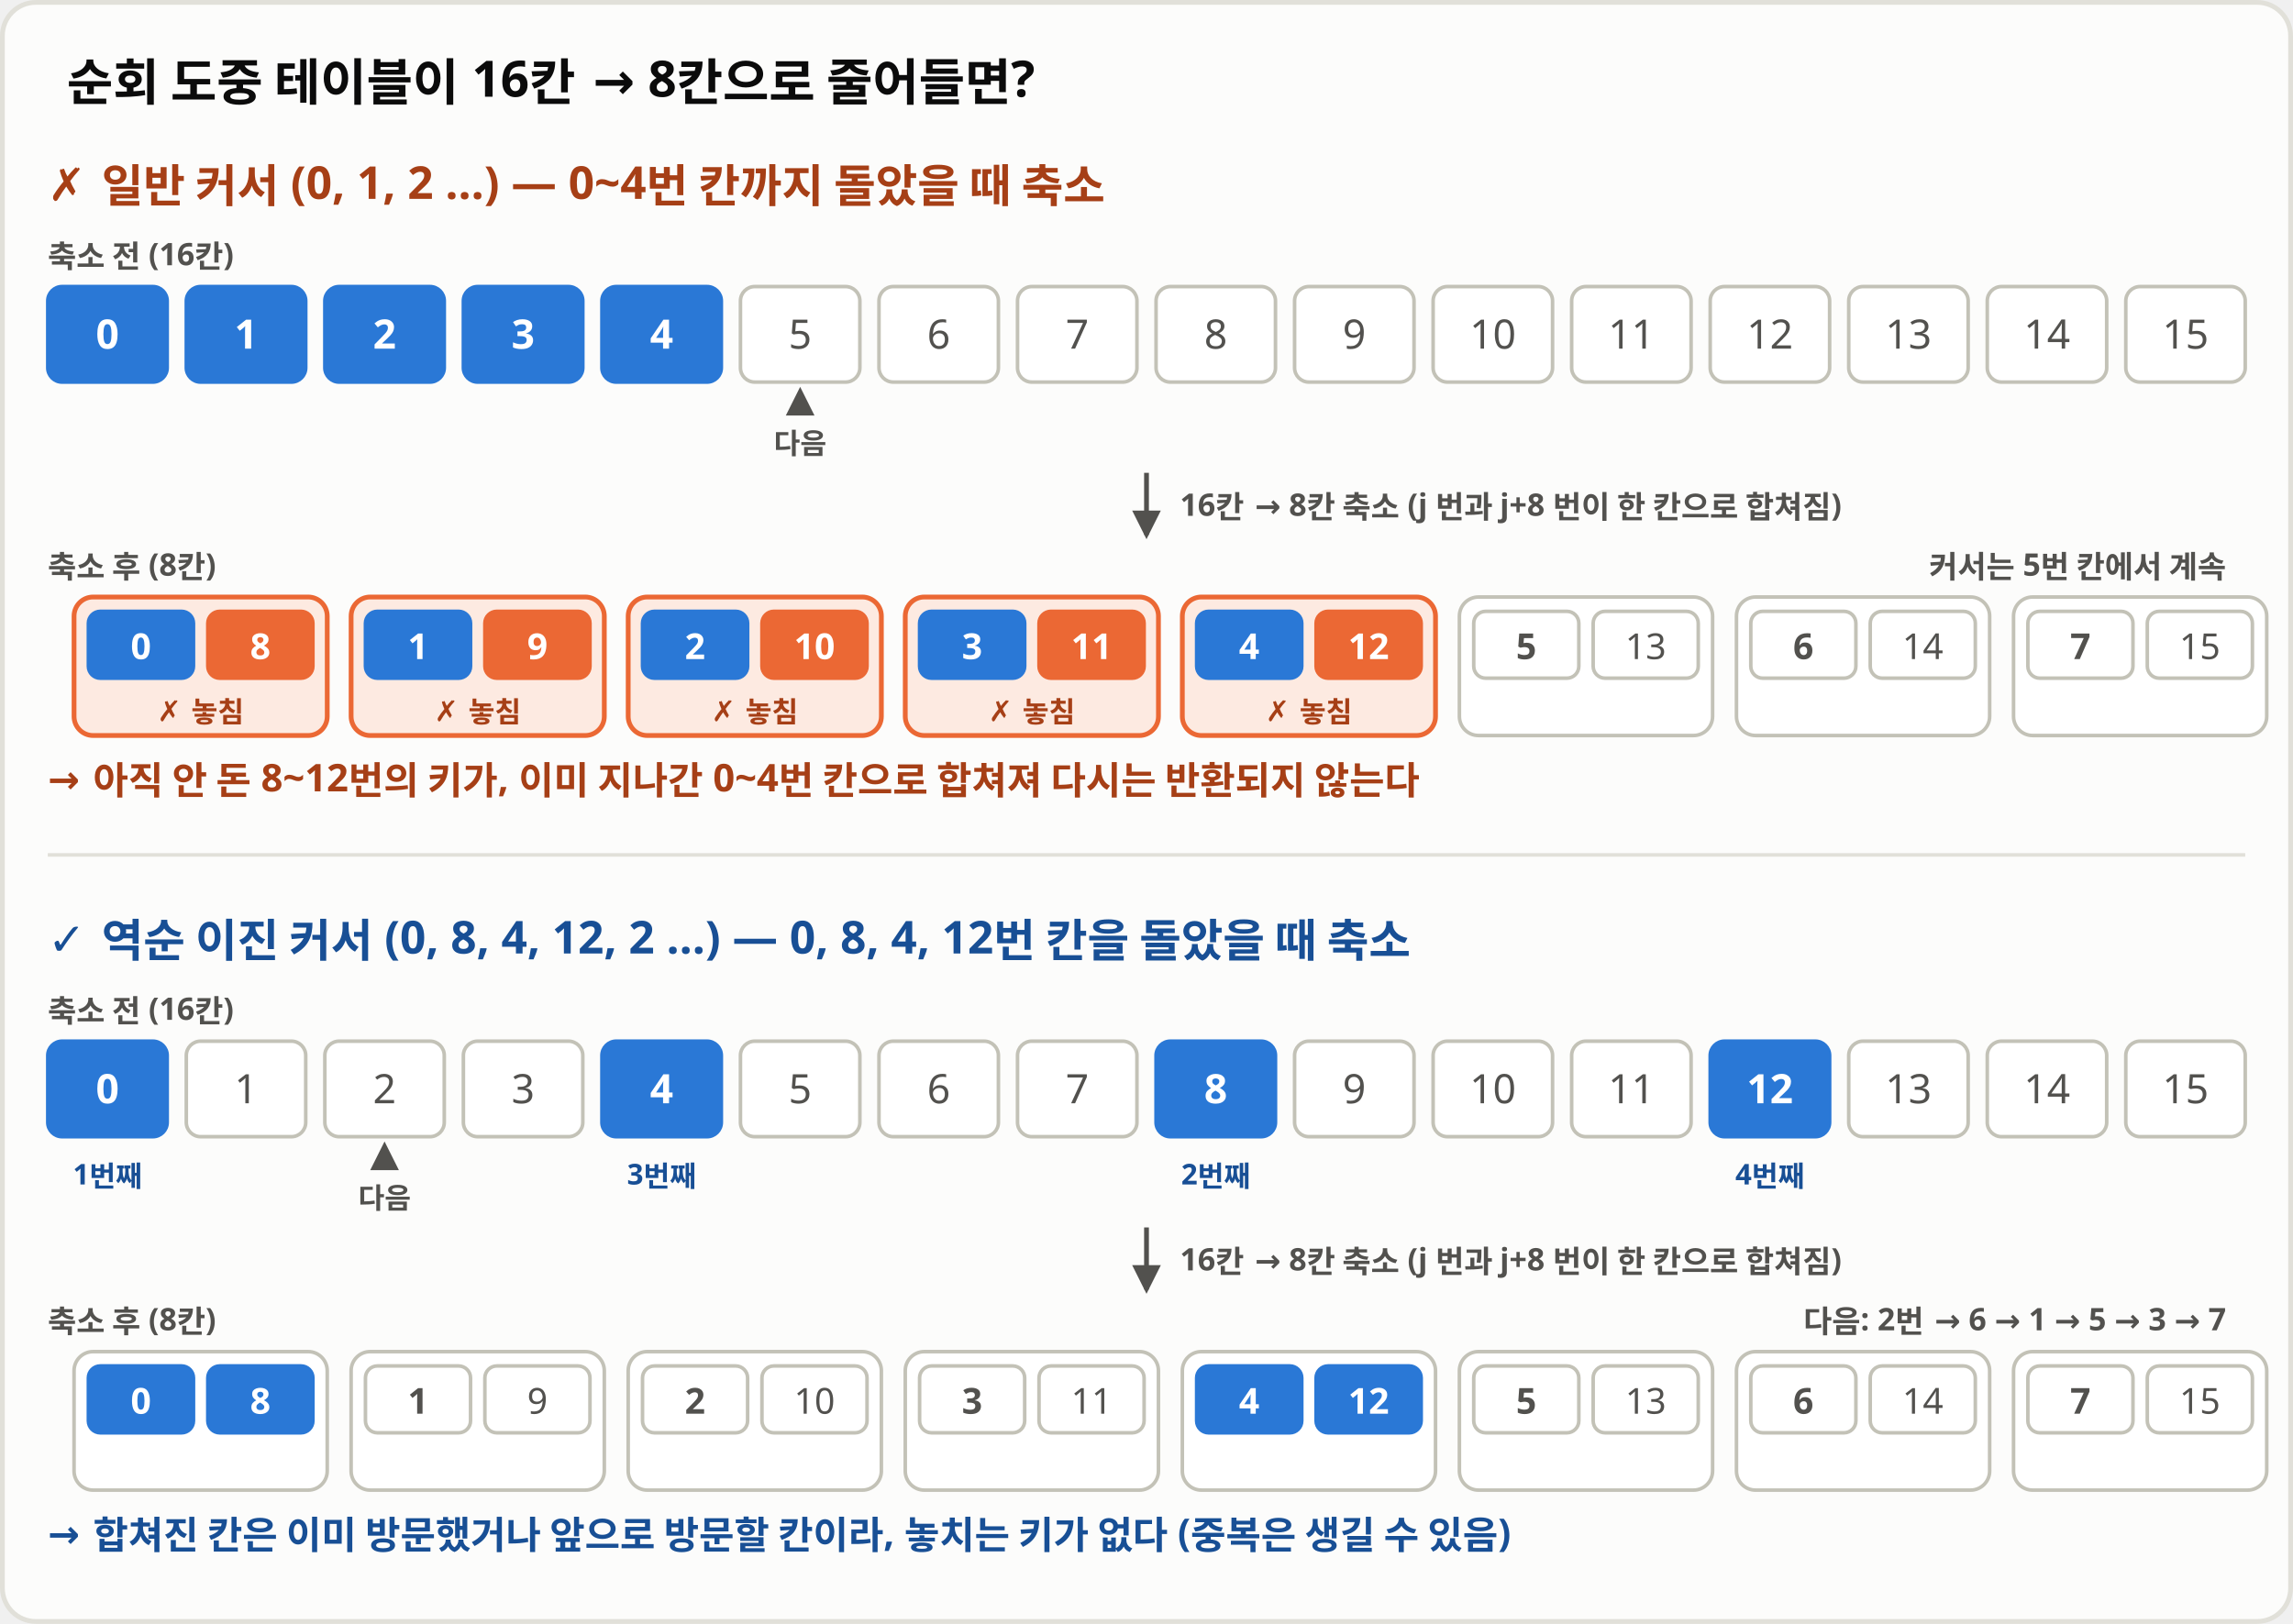
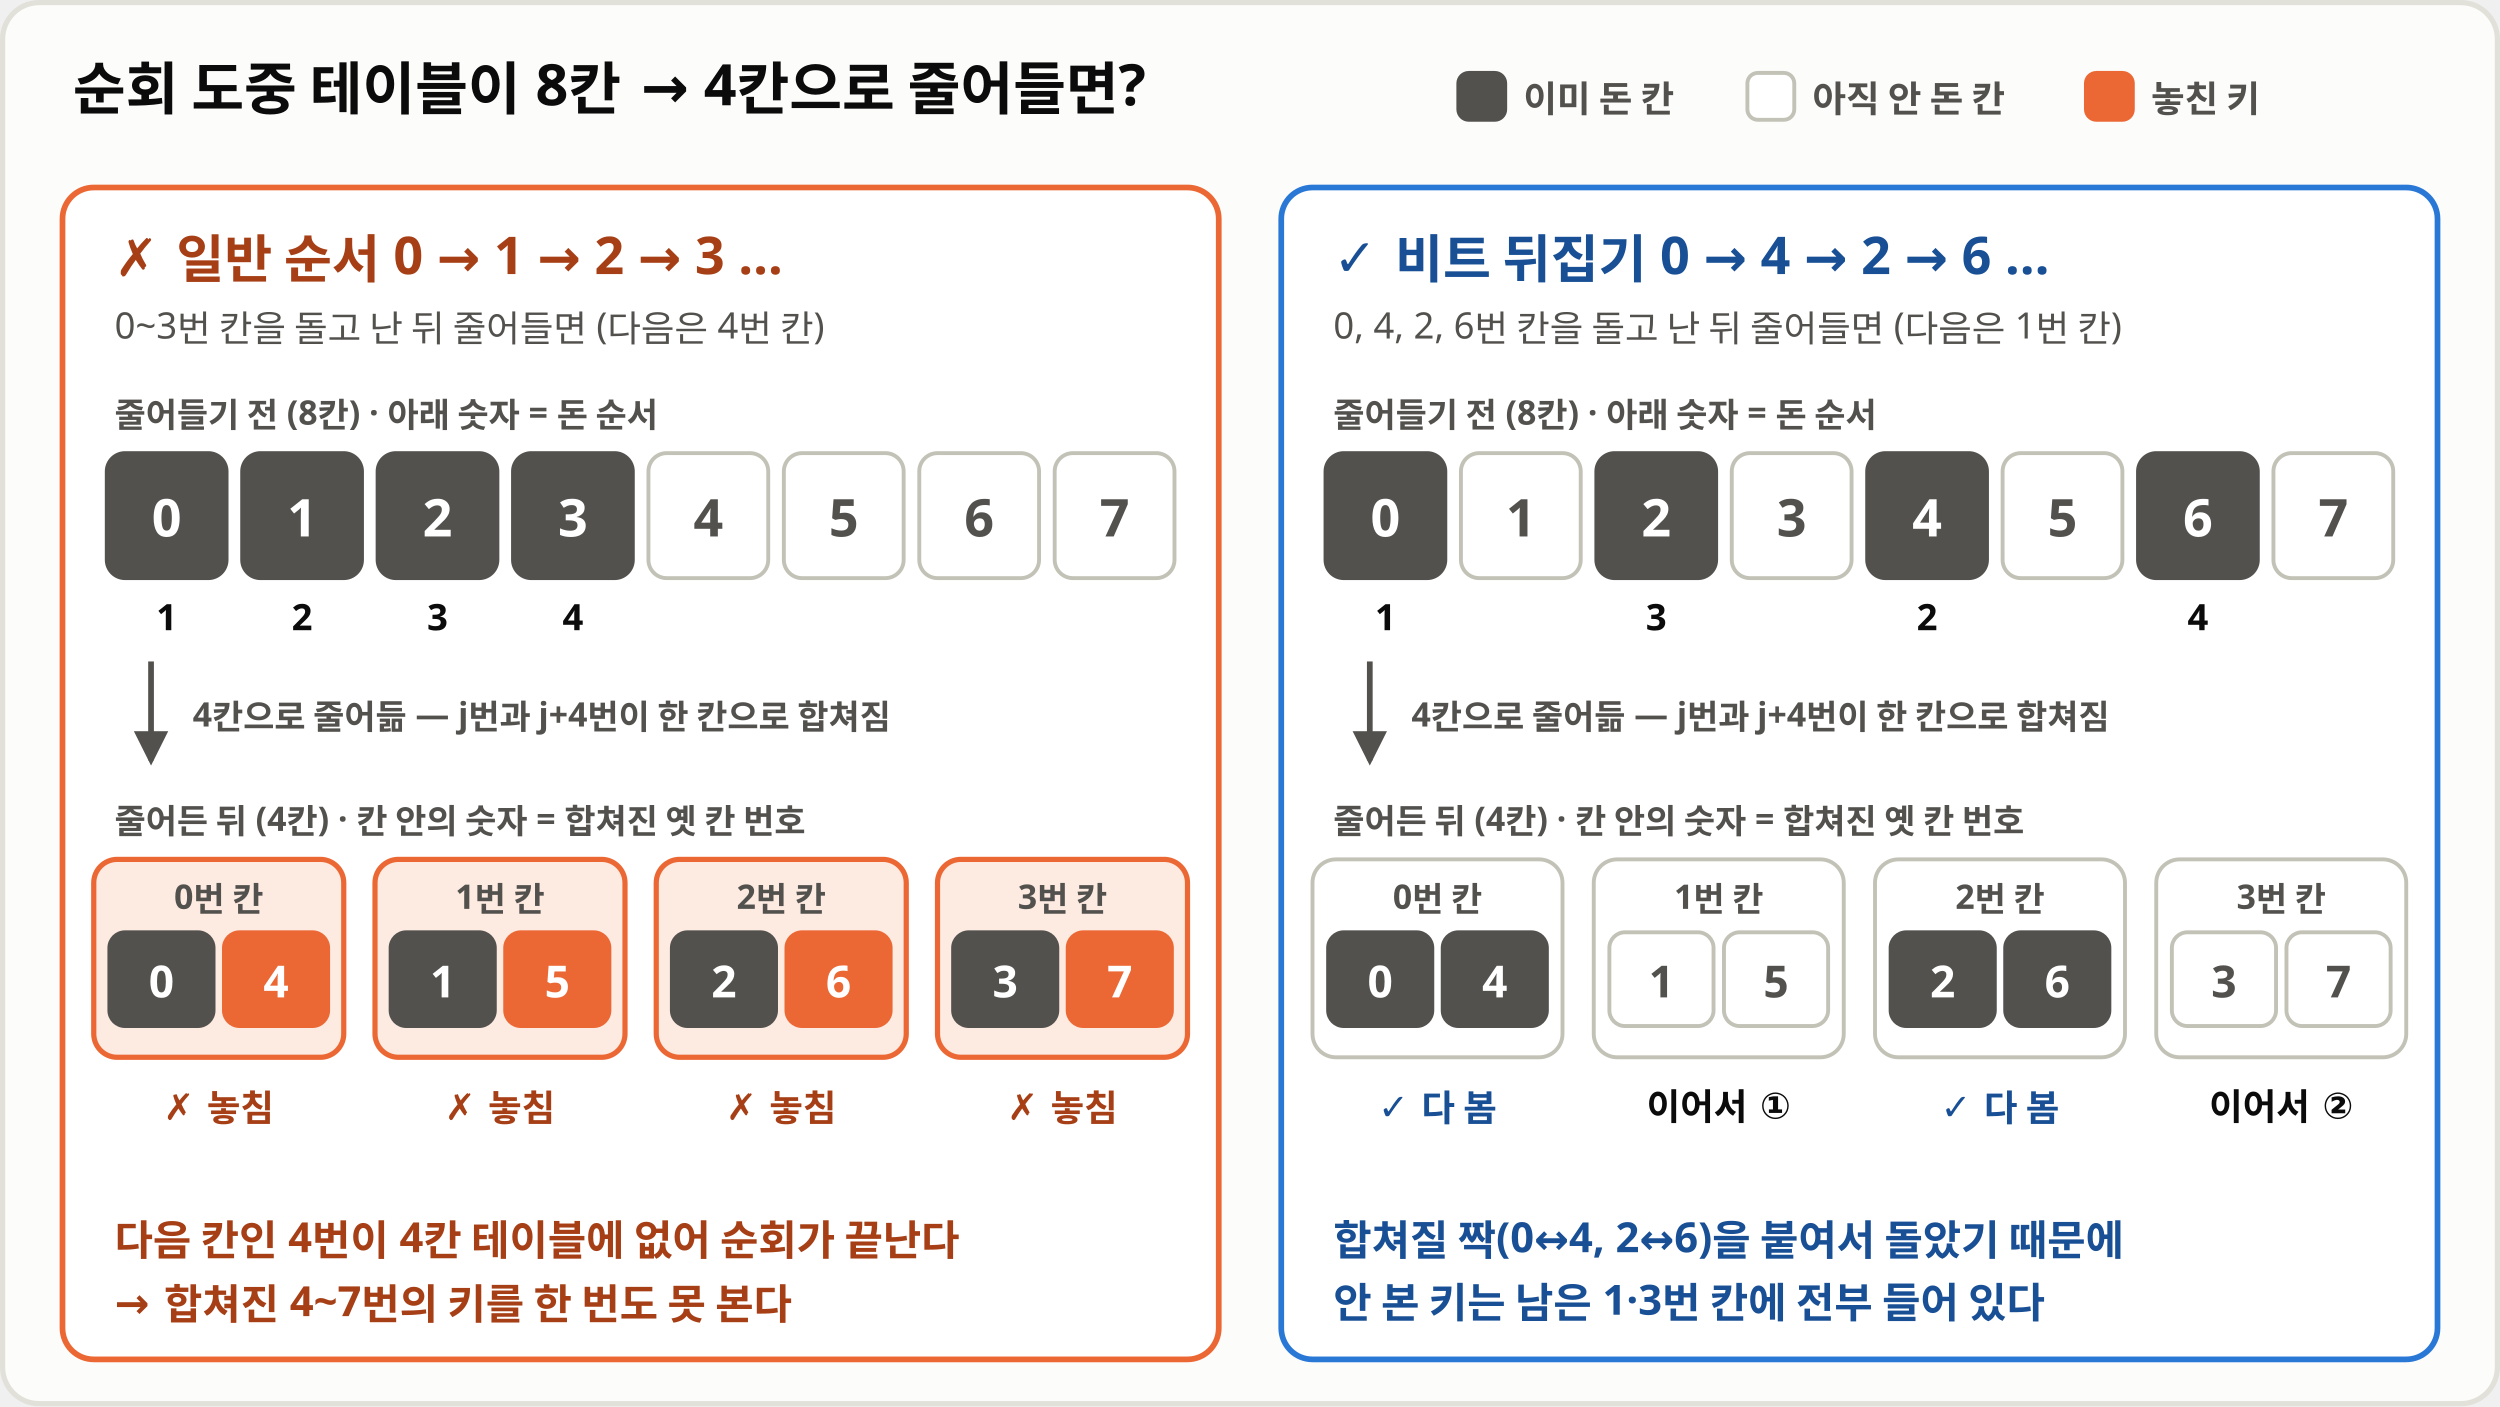
- <svg xmlns="http://www.w3.org/2000/svg" width="960" height="680" viewBox="0 0 960 680" font-family="'Malgun Gothic','Apple SD Gothic Neo','Noto Sans KR','Segoe UI',system-ui,sans-serif" role="img" aria-label="순회 중 테이블이 줄어들 때: 일반 커서는 놓치고 역순 이진 커서는 안전하다">
+ <svg xmlns="http://www.w3.org/2000/svg" width="960" height="540" viewBox="0 0 960 540" font-family="'Malgun Gothic','Apple SD Gothic Neo','Noto Sans KR','Segoe UI',system-ui,sans-serif" role="img" aria-label="순회 중 테이블이 줄어들 때: 일반 순서는 놓치고 비트 뒤집기 순서는 안전하다">
  <defs>
    <marker id="ah-ink" viewBox="0 0 10 10" refX="8.5" refY="5" markerWidth="6" markerHeight="6" orient="auto-start-reverse">
      <path d="M0,0 L10,5 L0,10 z" fill="#52514e" />
    </marker>
    <marker id="ah-blue" viewBox="0 0 10 10" refX="8.5" refY="5" markerWidth="6" markerHeight="6" orient="auto-start-reverse">
      <path d="M0,0 L10,5 L0,10 z" fill="#2a78d6" />
    </marker>
    <marker id="ah-orange" viewBox="0 0 10 10" refX="8.5" refY="5" markerWidth="6" markerHeight="6" orient="auto-start-reverse">
      <path d="M0,0 L10,5 L0,10 z" fill="#eb6834" />
    </marker>
  </defs>
-   <rect x="1" y="1" width="958" height="678" rx="14" fill="#fcfcfb" stroke="#e1e0d9" stroke-width="2" />
-   <text x="28" y="42" font-size="21" fill="#0b0b0b" font-weight="700" text-anchor="start">순회 도중 테이블이 16칸 → 8칸으로 줄어들면?</text>
-   <text x="20" y="84" font-size="19" fill="#a63f16" font-weight="700" text-anchor="start">✗ 일반 커서 (0, 1, 2 …)  —  0~4번 칸까지 돌았을 때 축소</text>
-   <text x="20" y="112" font-size="13" fill="#52514e" font-weight="600" text-anchor="start">축소 전 (16칸)</text>
-   <rect x="20" y="120" width="50" height="40" rx="6" fill="#2a78d6" stroke="#2a78d6" stroke-width="1.5" />
-   <text x="45" y="146" font-size="17" fill="#ffffff" font-weight="700" text-anchor="middle">0</text>
-   <rect x="78" y="120" width="50" height="40" rx="6" fill="#2a78d6" stroke="#2a78d6" stroke-width="1.5" />
-   <text x="103" y="146" font-size="17" fill="#ffffff" font-weight="700" text-anchor="middle">1</text>
-   <rect x="136" y="120" width="50" height="40" rx="6" fill="#2a78d6" stroke="#2a78d6" stroke-width="1.5" />
-   <text x="161" y="146" font-size="17" fill="#ffffff" font-weight="700" text-anchor="middle">2</text>
-   <rect x="194" y="120" width="50" height="40" rx="6" fill="#2a78d6" stroke="#2a78d6" stroke-width="1.5" />
-   <text x="219" y="146" font-size="17" fill="#ffffff" font-weight="700" text-anchor="middle">3</text>
-   <rect x="252" y="120" width="50" height="40" rx="6" fill="#2a78d6" stroke="#2a78d6" stroke-width="1.5" />
-   <text x="277" y="146" font-size="17" fill="#ffffff" font-weight="700" text-anchor="middle">4</text>
-   <rect x="310" y="120" width="50" height="40" rx="6" fill="#ffffff" stroke="#c3c2b7" stroke-width="1.5" />
-   <text x="335" y="146" font-size="17" fill="#52514e" font-weight="400" text-anchor="middle">5</text>
-   <rect x="368" y="120" width="50" height="40" rx="6" fill="#ffffff" stroke="#c3c2b7" stroke-width="1.5" />
-   <text x="393" y="146" font-size="17" fill="#52514e" font-weight="400" text-anchor="middle">6</text>
-   <rect x="426" y="120" width="50" height="40" rx="6" fill="#ffffff" stroke="#c3c2b7" stroke-width="1.5" />
-   <text x="451" y="146" font-size="17" fill="#52514e" font-weight="400" text-anchor="middle">7</text>
-   <rect x="484" y="120" width="50" height="40" rx="6" fill="#ffffff" stroke="#c3c2b7" stroke-width="1.5" />
-   <text x="509" y="146" font-size="17" fill="#52514e" font-weight="400" text-anchor="middle">8</text>
-   <rect x="542" y="120" width="50" height="40" rx="6" fill="#ffffff" stroke="#c3c2b7" stroke-width="1.5" />
-   <text x="567" y="146" font-size="17" fill="#52514e" font-weight="400" text-anchor="middle">9</text>
-   <rect x="600" y="120" width="50" height="40" rx="6" fill="#ffffff" stroke="#c3c2b7" stroke-width="1.5" />
-   <text x="625" y="146" font-size="17" fill="#52514e" font-weight="400" text-anchor="middle">10</text>
-   <rect x="658" y="120" width="50" height="40" rx="6" fill="#ffffff" stroke="#c3c2b7" stroke-width="1.5" />
-   <text x="683" y="146" font-size="17" fill="#52514e" font-weight="400" text-anchor="middle">11</text>
-   <rect x="716" y="120" width="50" height="40" rx="6" fill="#ffffff" stroke="#c3c2b7" stroke-width="1.5" />
-   <text x="741" y="146" font-size="17" fill="#52514e" font-weight="400" text-anchor="middle">12</text>
-   <rect x="774" y="120" width="50" height="40" rx="6" fill="#ffffff" stroke="#c3c2b7" stroke-width="1.5" />
-   <text x="799" y="146" font-size="17" fill="#52514e" font-weight="400" text-anchor="middle">13</text>
-   <rect x="832" y="120" width="50" height="40" rx="6" fill="#ffffff" stroke="#c3c2b7" stroke-width="1.5" />
-   <text x="857" y="146" font-size="17" fill="#52514e" font-weight="400" text-anchor="middle">14</text>
-   <rect x="890" y="120" width="50" height="40" rx="6" fill="#ffffff" stroke="#c3c2b7" stroke-width="1.5" />
-   <text x="915" y="146" font-size="17" fill="#52514e" font-weight="400" text-anchor="middle">15</text>
-   <polygon points="335,162 329,174 341,174" fill="#52514e" />
-   <text x="335" y="190" font-size="12" fill="#52514e" font-weight="600" text-anchor="middle">다음</text>
-   <line x1="480" y1="198" x2="480" y2="224" stroke="#52514e" stroke-width="2" marker-end="url(#ah-ink)" />
-   <text x="494" y="216" font-size="13" fill="#52514e" font-weight="600" text-anchor="start">16칸 → 8칸 축소  (j 번과 j+8 번이 한 칸으로 합쳐짐)</text>
-   <text x="20" y="242" font-size="13" fill="#52514e" font-weight="600" text-anchor="start">축소 후 (8칸)</text>
-   <rect x="31" y="250" width="106" height="58" rx="8" fill="#fdeae1" stroke="#eb6834" stroke-width="2" />
-   <rect x="37" y="256" width="44" height="28" rx="5" fill="#2a78d6" stroke="#2a78d6" stroke-width="1.5" />
-   <text x="59" y="276" font-size="15" fill="#ffffff" font-weight="700" text-anchor="middle">0</text>
-   <rect x="87" y="256" width="44" height="28" rx="5" fill="#eb6834" stroke="#eb6834" stroke-width="1.5" />
-   <text x="109" y="276" font-size="15" fill="#ffffff" font-weight="700" text-anchor="middle">8</text>
-   <text x="84" y="302" font-size="12" fill="#a63f16" font-weight="700" text-anchor="middle">✗ 놓침</text>
-   <rect x="147" y="250" width="106" height="58" rx="8" fill="#fdeae1" stroke="#eb6834" stroke-width="2" />
-   <rect x="153" y="256" width="44" height="28" rx="5" fill="#2a78d6" stroke="#2a78d6" stroke-width="1.5" />
-   <text x="175" y="276" font-size="15" fill="#ffffff" font-weight="700" text-anchor="middle">1</text>
-   <rect x="203" y="256" width="44" height="28" rx="5" fill="#eb6834" stroke="#eb6834" stroke-width="1.5" />
-   <text x="225" y="276" font-size="15" fill="#ffffff" font-weight="700" text-anchor="middle">9</text>
-   <text x="200" y="302" font-size="12" fill="#a63f16" font-weight="700" text-anchor="middle">✗ 놓침</text>
-   <rect x="263" y="250" width="106" height="58" rx="8" fill="#fdeae1" stroke="#eb6834" stroke-width="2" />
-   <rect x="269" y="256" width="44" height="28" rx="5" fill="#2a78d6" stroke="#2a78d6" stroke-width="1.5" />
-   <text x="291" y="276" font-size="15" fill="#ffffff" font-weight="700" text-anchor="middle">2</text>
-   <rect x="319" y="256" width="44" height="28" rx="5" fill="#eb6834" stroke="#eb6834" stroke-width="1.5" />
-   <text x="341" y="276" font-size="15" fill="#ffffff" font-weight="700" text-anchor="middle">10</text>
-   <text x="316" y="302" font-size="12" fill="#a63f16" font-weight="700" text-anchor="middle">✗ 놓침</text>
-   <rect x="379" y="250" width="106" height="58" rx="8" fill="#fdeae1" stroke="#eb6834" stroke-width="2" />
-   <rect x="385" y="256" width="44" height="28" rx="5" fill="#2a78d6" stroke="#2a78d6" stroke-width="1.5" />
-   <text x="407" y="276" font-size="15" fill="#ffffff" font-weight="700" text-anchor="middle">3</text>
-   <rect x="435" y="256" width="44" height="28" rx="5" fill="#eb6834" stroke="#eb6834" stroke-width="1.5" />
-   <text x="457" y="276" font-size="15" fill="#ffffff" font-weight="700" text-anchor="middle">11</text>
-   <text x="432" y="302" font-size="12" fill="#a63f16" font-weight="700" text-anchor="middle">✗ 놓침</text>
-   <rect x="495" y="250" width="106" height="58" rx="8" fill="#fdeae1" stroke="#eb6834" stroke-width="2" />
-   <rect x="501" y="256" width="44" height="28" rx="5" fill="#2a78d6" stroke="#2a78d6" stroke-width="1.5" />
-   <text x="523" y="276" font-size="15" fill="#ffffff" font-weight="700" text-anchor="middle">4</text>
-   <rect x="551" y="256" width="44" height="28" rx="5" fill="#eb6834" stroke="#eb6834" stroke-width="1.5" />
-   <text x="573" y="276" font-size="15" fill="#ffffff" font-weight="700" text-anchor="middle">12</text>
-   <text x="548" y="302" font-size="12" fill="#a63f16" font-weight="700" text-anchor="middle">✗ 놓침</text>
-   <rect x="611" y="250" width="106" height="58" rx="8" fill="#ffffff" stroke="#c3c2b7" stroke-width="1.5" />
-   <rect x="617" y="256" width="44" height="28" rx="5" fill="#ffffff" stroke="#c3c2b7" stroke-width="1.5" />
-   <text x="639" y="276" font-size="15" fill="#52514e" font-weight="700" text-anchor="middle">5</text>
-   <rect x="667" y="256" width="44" height="28" rx="5" fill="#ffffff" stroke="#c3c2b7" stroke-width="1.5" />
-   <text x="689" y="276" font-size="15" fill="#52514e" font-weight="400" text-anchor="middle">13</text>
-   <rect x="727" y="250" width="106" height="58" rx="8" fill="#ffffff" stroke="#c3c2b7" stroke-width="1.5" />
-   <rect x="733" y="256" width="44" height="28" rx="5" fill="#ffffff" stroke="#c3c2b7" stroke-width="1.5" />
-   <text x="755" y="276" font-size="15" fill="#52514e" font-weight="700" text-anchor="middle">6</text>
-   <rect x="783" y="256" width="44" height="28" rx="5" fill="#ffffff" stroke="#c3c2b7" stroke-width="1.5" />
-   <text x="805" y="276" font-size="15" fill="#52514e" font-weight="400" text-anchor="middle">14</text>
-   <rect x="843" y="250" width="106" height="58" rx="8" fill="#ffffff" stroke="#c3c2b7" stroke-width="1.5" />
-   <rect x="849" y="256" width="44" height="28" rx="5" fill="#ffffff" stroke="#c3c2b7" stroke-width="1.5" />
-   <text x="871" y="276" font-size="15" fill="#52514e" font-weight="700" text-anchor="middle">7</text>
-   <rect x="899" y="256" width="44" height="28" rx="5" fill="#ffffff" stroke="#c3c2b7" stroke-width="1.5" />
-   <text x="921" y="276" font-size="15" fill="#52514e" font-weight="400" text-anchor="middle">15</text>
-   <text x="603" y="302" font-size="10" fill="#0b0b0b" font-weight="400" text-anchor="start" />
-   <text x="20" y="332" font-size="16" fill="#a63f16" font-weight="700" text-anchor="start">→ 아직 안 돈 8~12번의 키가, 이미 지나간 0~4번 칸으로 합쳐져 다시는 반환되지 않는다</text>
-   <text x="932" y="242" font-size="13" fill="#52514e" font-weight="600" text-anchor="end">커서는 5번 칸에서 계속</text>
-   <line x1="20" y1="358" x2="940" y2="358" stroke="#e1e0d9" stroke-width="1.5" />
-   <text x="20" y="400" font-size="19" fill="#184f95" font-weight="700" text-anchor="start">✓ 역순 이진 커서 (0, 8, 4, 12, 2 …)  —  0, 8, 4, 12번 칸을 돌았을 때 축소</text>
-   <text x="20" y="428" font-size="13" fill="#52514e" font-weight="600" text-anchor="start">축소 전 (16칸)</text>
-   <rect x="20" y="436" width="50" height="40" rx="6" fill="#2a78d6" stroke="#2a78d6" stroke-width="1.5" />
-   <text x="45" y="462" font-size="17" fill="#ffffff" font-weight="700" text-anchor="middle">0</text>
-   <text x="45" y="496" font-size="12" fill="#184f95" font-weight="600" text-anchor="middle">1번째</text>
-   <rect x="78" y="436" width="50" height="40" rx="6" fill="#ffffff" stroke="#c3c2b7" stroke-width="1.5" />
-   <text x="103" y="462" font-size="17" fill="#52514e" font-weight="400" text-anchor="middle">1</text>
-   <rect x="136" y="436" width="50" height="40" rx="6" fill="#ffffff" stroke="#c3c2b7" stroke-width="1.5" />
-   <text x="161" y="462" font-size="17" fill="#52514e" font-weight="400" text-anchor="middle">2</text>
-   <rect x="194" y="436" width="50" height="40" rx="6" fill="#ffffff" stroke="#c3c2b7" stroke-width="1.5" />
-   <text x="219" y="462" font-size="17" fill="#52514e" font-weight="400" text-anchor="middle">3</text>
-   <rect x="252" y="436" width="50" height="40" rx="6" fill="#2a78d6" stroke="#2a78d6" stroke-width="1.5" />
-   <text x="277" y="462" font-size="17" fill="#ffffff" font-weight="700" text-anchor="middle">4</text>
-   <text x="277" y="496" font-size="12" fill="#184f95" font-weight="600" text-anchor="middle">3번째</text>
-   <rect x="310" y="436" width="50" height="40" rx="6" fill="#ffffff" stroke="#c3c2b7" stroke-width="1.5" />
-   <text x="335" y="462" font-size="17" fill="#52514e" font-weight="400" text-anchor="middle">5</text>
-   <rect x="368" y="436" width="50" height="40" rx="6" fill="#ffffff" stroke="#c3c2b7" stroke-width="1.5" />
-   <text x="393" y="462" font-size="17" fill="#52514e" font-weight="400" text-anchor="middle">6</text>
-   <rect x="426" y="436" width="50" height="40" rx="6" fill="#ffffff" stroke="#c3c2b7" stroke-width="1.5" />
-   <text x="451" y="462" font-size="17" fill="#52514e" font-weight="400" text-anchor="middle">7</text>
-   <rect x="484" y="436" width="50" height="40" rx="6" fill="#2a78d6" stroke="#2a78d6" stroke-width="1.5" />
-   <text x="509" y="462" font-size="17" fill="#ffffff" font-weight="700" text-anchor="middle">8</text>
-   <text x="509" y="496" font-size="12" fill="#184f95" font-weight="600" text-anchor="middle">2번째</text>
-   <rect x="542" y="436" width="50" height="40" rx="6" fill="#ffffff" stroke="#c3c2b7" stroke-width="1.5" />
-   <text x="567" y="462" font-size="17" fill="#52514e" font-weight="400" text-anchor="middle">9</text>
-   <rect x="600" y="436" width="50" height="40" rx="6" fill="#ffffff" stroke="#c3c2b7" stroke-width="1.5" />
-   <text x="625" y="462" font-size="17" fill="#52514e" font-weight="400" text-anchor="middle">10</text>
-   <rect x="658" y="436" width="50" height="40" rx="6" fill="#ffffff" stroke="#c3c2b7" stroke-width="1.5" />
-   <text x="683" y="462" font-size="17" fill="#52514e" font-weight="400" text-anchor="middle">11</text>
-   <rect x="716" y="436" width="50" height="40" rx="6" fill="#2a78d6" stroke="#2a78d6" stroke-width="1.5" />
-   <text x="741" y="462" font-size="17" fill="#ffffff" font-weight="700" text-anchor="middle">12</text>
-   <text x="741" y="496" font-size="12" fill="#184f95" font-weight="600" text-anchor="middle">4번째</text>
-   <rect x="774" y="436" width="50" height="40" rx="6" fill="#ffffff" stroke="#c3c2b7" stroke-width="1.5" />
-   <text x="799" y="462" font-size="17" fill="#52514e" font-weight="400" text-anchor="middle">13</text>
-   <rect x="832" y="436" width="50" height="40" rx="6" fill="#ffffff" stroke="#c3c2b7" stroke-width="1.5" />
-   <text x="857" y="462" font-size="17" fill="#52514e" font-weight="400" text-anchor="middle">14</text>
-   <rect x="890" y="436" width="50" height="40" rx="6" fill="#ffffff" stroke="#c3c2b7" stroke-width="1.5" />
-   <text x="915" y="462" font-size="17" fill="#52514e" font-weight="400" text-anchor="middle">15</text>
-   <polygon points="161,478 155,490 167,490" fill="#52514e" />
-   <text x="161" y="506" font-size="12" fill="#52514e" font-weight="600" text-anchor="middle">다음</text>
-   <line x1="480" y1="514" x2="480" y2="540" stroke="#52514e" stroke-width="2" marker-end="url(#ah-ink)" />
-   <text x="494" y="532" font-size="13" fill="#52514e" font-weight="600" text-anchor="start">16칸 → 8칸 축소  (j 번과 j+8 번이 한 칸으로 합쳐짐)</text>
-   <text x="20" y="558" font-size="13" fill="#52514e" font-weight="600" text-anchor="start">축소 후 (8칸)</text>
-   <rect x="31" y="566" width="106" height="58" rx="8" fill="#ffffff" stroke="#c3c2b7" stroke-width="1.5" />
-   <rect x="37" y="572" width="44" height="28" rx="5" fill="#2a78d6" stroke="#2a78d6" stroke-width="1.5" />
-   <text x="59" y="592" font-size="15" fill="#ffffff" font-weight="700" text-anchor="middle">0</text>
-   <rect x="87" y="572" width="44" height="28" rx="5" fill="#2a78d6" stroke="#2a78d6" stroke-width="1.5" />
-   <text x="109" y="592" font-size="15" fill="#ffffff" font-weight="700" text-anchor="middle">8</text>
-   <rect x="147" y="566" width="106" height="58" rx="8" fill="#ffffff" stroke="#c3c2b7" stroke-width="1.5" />
-   <rect x="153" y="572" width="44" height="28" rx="5" fill="#ffffff" stroke="#c3c2b7" stroke-width="1.5" />
-   <text x="175" y="592" font-size="15" fill="#52514e" font-weight="700" text-anchor="middle">1</text>
-   <rect x="203" y="572" width="44" height="28" rx="5" fill="#ffffff" stroke="#c3c2b7" stroke-width="1.5" />
-   <text x="225" y="592" font-size="15" fill="#52514e" font-weight="400" text-anchor="middle">9</text>
-   <rect x="263" y="566" width="106" height="58" rx="8" fill="#ffffff" stroke="#c3c2b7" stroke-width="1.5" />
-   <rect x="269" y="572" width="44" height="28" rx="5" fill="#ffffff" stroke="#c3c2b7" stroke-width="1.5" />
-   <text x="291" y="592" font-size="15" fill="#52514e" font-weight="700" text-anchor="middle">2</text>
-   <rect x="319" y="572" width="44" height="28" rx="5" fill="#ffffff" stroke="#c3c2b7" stroke-width="1.5" />
-   <text x="341" y="592" font-size="15" fill="#52514e" font-weight="400" text-anchor="middle">10</text>
-   <rect x="379" y="566" width="106" height="58" rx="8" fill="#ffffff" stroke="#c3c2b7" stroke-width="1.5" />
-   <rect x="385" y="572" width="44" height="28" rx="5" fill="#ffffff" stroke="#c3c2b7" stroke-width="1.5" />
-   <text x="407" y="592" font-size="15" fill="#52514e" font-weight="700" text-anchor="middle">3</text>
-   <rect x="435" y="572" width="44" height="28" rx="5" fill="#ffffff" stroke="#c3c2b7" stroke-width="1.5" />
-   <text x="457" y="592" font-size="15" fill="#52514e" font-weight="400" text-anchor="middle">11</text>
-   <rect x="495" y="566" width="106" height="58" rx="8" fill="#ffffff" stroke="#c3c2b7" stroke-width="1.5" />
-   <rect x="501" y="572" width="44" height="28" rx="5" fill="#2a78d6" stroke="#2a78d6" stroke-width="1.5" />
-   <text x="523" y="592" font-size="15" fill="#ffffff" font-weight="700" text-anchor="middle">4</text>
-   <rect x="551" y="572" width="44" height="28" rx="5" fill="#2a78d6" stroke="#2a78d6" stroke-width="1.5" />
-   <text x="573" y="592" font-size="15" fill="#ffffff" font-weight="700" text-anchor="middle">12</text>
-   <rect x="611" y="566" width="106" height="58" rx="8" fill="#ffffff" stroke="#c3c2b7" stroke-width="1.5" />
-   <rect x="617" y="572" width="44" height="28" rx="5" fill="#ffffff" stroke="#c3c2b7" stroke-width="1.5" />
-   <text x="639" y="592" font-size="15" fill="#52514e" font-weight="700" text-anchor="middle">5</text>
-   <rect x="667" y="572" width="44" height="28" rx="5" fill="#ffffff" stroke="#c3c2b7" stroke-width="1.5" />
-   <text x="689" y="592" font-size="15" fill="#52514e" font-weight="400" text-anchor="middle">13</text>
-   <rect x="727" y="566" width="106" height="58" rx="8" fill="#ffffff" stroke="#c3c2b7" stroke-width="1.5" />
-   <rect x="733" y="572" width="44" height="28" rx="5" fill="#ffffff" stroke="#c3c2b7" stroke-width="1.5" />
-   <text x="755" y="592" font-size="15" fill="#52514e" font-weight="700" text-anchor="middle">6</text>
-   <rect x="783" y="572" width="44" height="28" rx="5" fill="#ffffff" stroke="#c3c2b7" stroke-width="1.5" />
-   <text x="805" y="592" font-size="15" fill="#52514e" font-weight="400" text-anchor="middle">14</text>
-   <rect x="843" y="566" width="106" height="58" rx="8" fill="#ffffff" stroke="#c3c2b7" stroke-width="1.5" />
-   <rect x="849" y="572" width="44" height="28" rx="5" fill="#ffffff" stroke="#c3c2b7" stroke-width="1.5" />
-   <text x="871" y="592" font-size="15" fill="#52514e" font-weight="700" text-anchor="middle">7</text>
-   <rect x="899" y="572" width="44" height="28" rx="5" fill="#ffffff" stroke="#c3c2b7" stroke-width="1.5" />
-   <text x="921" y="592" font-size="15" fill="#52514e" font-weight="400" text-anchor="middle">15</text>
-   <text x="255" y="618" font-size="10" fill="#0b0b0b" font-weight="400" text-anchor="start" />
-   <text x="20" y="648" font-size="16" fill="#184f95" font-weight="700" text-anchor="start">→ 합쳐진 칸은 이미 방문했거나 앞으로 방문할 칸이라, 놓치는 키가 없다 (중복은 생길 수 있음)</text>
-   <text x="932" y="558" font-size="13" fill="#52514e" font-weight="600" text-anchor="end">다음: 2번 → 6 → 1 → 5 → 3 → 7</text>
+   <rect x="1" y="1" width="958" height="538" rx="14" fill="#fcfcfb" stroke="#e1e0d9" stroke-width="2" />
+   <text x="28" y="42" font-size="22" fill="#0b0b0b" font-weight="700" text-anchor="start">순회 도중 테이블이 8칸 → 4칸으로 줄어들면?</text>
+   <rect x="560" y="28" width="18" height="18" rx="4" fill="#52514e" stroke="#52514e" stroke-width="1.5" />
+   <text x="585" y="43" font-size="14" fill="#52514e" font-weight="600" text-anchor="start">이미 돈 칸</text>
+   <rect x="671" y="28" width="18" height="18" rx="4" fill="#ffffff" stroke="#c3c2b7" stroke-width="1.5" />
+   <text x="696" y="43" font-size="14" fill="#52514e" font-weight="600" text-anchor="start">아직 안 돈 칸</text>
+   <rect x="801" y="28" width="18" height="18" rx="4" fill="#eb6834" stroke="#eb6834" stroke-width="1.5" />
+   <text x="826" y="43" font-size="14" fill="#52514e" font-weight="600" text-anchor="start">놓친 키</text>
+   <rect x="24" y="72" width="444" height="450" rx="12" fill="#ffffff" stroke="#eb6834" stroke-width="2.2" />
+   <text x="44" y="106" font-size="20" fill="#a63f16" font-weight="700" text-anchor="start">✗ 일반 순서   0 → 1 → 2 → 3 …</text>
+   <text x="44" y="130" font-size="14" fill="#52514e" font-weight="400" text-anchor="start">0~3번 칸을 돌고 난 뒤 줄어들면 (다음은 4번 칸)</text>
+   <text x="44" y="164" font-size="13" fill="#52514e" font-weight="700" text-anchor="start">줄어들기 전 (8칸)  ·  아래 숫자 = 돈 순서</text>
+   <rect x="41" y="174" width="46" height="48" rx="7" fill="#52514e" stroke="#52514e" stroke-width="1.5" />
+   <text x="64" y="206" font-size="20" fill="#ffffff" font-weight="700" text-anchor="middle">0</text>
+   <text x="64" y="242" font-size="14" fill="#0b0b0b" font-weight="700" text-anchor="middle">1</text>
+   <rect x="93" y="174" width="46" height="48" rx="7" fill="#52514e" stroke="#52514e" stroke-width="1.5" />
+   <text x="116" y="206" font-size="20" fill="#ffffff" font-weight="700" text-anchor="middle">1</text>
+   <text x="116" y="242" font-size="14" fill="#0b0b0b" font-weight="700" text-anchor="middle">2</text>
+   <rect x="145" y="174" width="46" height="48" rx="7" fill="#52514e" stroke="#52514e" stroke-width="1.5" />
+   <text x="168" y="206" font-size="20" fill="#ffffff" font-weight="700" text-anchor="middle">2</text>
+   <text x="168" y="242" font-size="14" fill="#0b0b0b" font-weight="700" text-anchor="middle">3</text>
+   <rect x="197" y="174" width="46" height="48" rx="7" fill="#52514e" stroke="#52514e" stroke-width="1.5" />
+   <text x="220" y="206" font-size="20" fill="#ffffff" font-weight="700" text-anchor="middle">3</text>
+   <text x="220" y="242" font-size="14" fill="#0b0b0b" font-weight="700" text-anchor="middle">4</text>
+   <rect x="249" y="174" width="46" height="48" rx="7" fill="#ffffff" stroke="#c3c2b7" stroke-width="1.5" />
+   <text x="272" y="206" font-size="20" fill="#52514e" font-weight="700" text-anchor="middle">4</text>
+   <rect x="301" y="174" width="46" height="48" rx="7" fill="#ffffff" stroke="#c3c2b7" stroke-width="1.5" />
+   <text x="324" y="206" font-size="20" fill="#52514e" font-weight="700" text-anchor="middle">5</text>
+   <rect x="353" y="174" width="46" height="48" rx="7" fill="#ffffff" stroke="#c3c2b7" stroke-width="1.5" />
+   <text x="376" y="206" font-size="20" fill="#52514e" font-weight="700" text-anchor="middle">6</text>
+   <rect x="405" y="174" width="46" height="48" rx="7" fill="#ffffff" stroke="#c3c2b7" stroke-width="1.5" />
+   <text x="428" y="206" font-size="20" fill="#52514e" font-weight="700" text-anchor="middle">7</text>
+   <line x1="58" y1="254" x2="58" y2="292" stroke="#52514e" stroke-width="2.2" marker-end="url(#ah-ink)" />
+   <text x="74" y="279" font-size="13" fill="#52514e" font-weight="700" text-anchor="start">4칸으로 줄어듦 — j번과 j+4번이 한 칸으로 합쳐짐</text>
+   <text x="44" y="320" font-size="13" fill="#52514e" font-weight="700" text-anchor="start">줄어든 뒤 (4칸)  ·  칸 안의 숫자 = 합쳐진 옛 칸 번호</text>
+   <rect x="36" y="330" width="96" height="76" rx="9" fill="#fdeae1" stroke="#eb6834" stroke-width="2" />
+   <text x="84" y="349" font-size="13" fill="#52514e" font-weight="700" text-anchor="middle">0번 칸</text>
+   <rect x="42" y="358" width="40" height="36" rx="6" fill="#52514e" stroke="#52514e" stroke-width="1.5" />
+   <text x="62" y="383" font-size="17" fill="#ffffff" font-weight="700" text-anchor="middle">0</text>
+   <rect x="86" y="358" width="40" height="36" rx="6" fill="#eb6834" stroke="#eb6834" stroke-width="1.5" />
+   <text x="106" y="383" font-size="17" fill="#ffffff" font-weight="700" text-anchor="middle">4</text>
+   <text x="84" y="430" font-size="14" fill="#a63f16" font-weight="700" text-anchor="middle">✗ 놓침</text>
+   <rect x="144" y="330" width="96" height="76" rx="9" fill="#fdeae1" stroke="#eb6834" stroke-width="2" />
+   <text x="192" y="349" font-size="13" fill="#52514e" font-weight="700" text-anchor="middle">1번 칸</text>
+   <rect x="150" y="358" width="40" height="36" rx="6" fill="#52514e" stroke="#52514e" stroke-width="1.5" />
+   <text x="170" y="383" font-size="17" fill="#ffffff" font-weight="700" text-anchor="middle">1</text>
+   <rect x="194" y="358" width="40" height="36" rx="6" fill="#eb6834" stroke="#eb6834" stroke-width="1.5" />
+   <text x="214" y="383" font-size="17" fill="#ffffff" font-weight="700" text-anchor="middle">5</text>
+   <text x="192" y="430" font-size="14" fill="#a63f16" font-weight="700" text-anchor="middle">✗ 놓침</text>
+   <rect x="252" y="330" width="96" height="76" rx="9" fill="#fdeae1" stroke="#eb6834" stroke-width="2" />
+   <text x="300" y="349" font-size="13" fill="#52514e" font-weight="700" text-anchor="middle">2번 칸</text>
+   <rect x="258" y="358" width="40" height="36" rx="6" fill="#52514e" stroke="#52514e" stroke-width="1.5" />
+   <text x="278" y="383" font-size="17" fill="#ffffff" font-weight="700" text-anchor="middle">2</text>
+   <rect x="302" y="358" width="40" height="36" rx="6" fill="#eb6834" stroke="#eb6834" stroke-width="1.5" />
+   <text x="322" y="383" font-size="17" fill="#ffffff" font-weight="700" text-anchor="middle">6</text>
+   <text x="300" y="430" font-size="14" fill="#a63f16" font-weight="700" text-anchor="middle">✗ 놓침</text>
+   <rect x="360" y="330" width="96" height="76" rx="9" fill="#fdeae1" stroke="#eb6834" stroke-width="2" />
+   <text x="408" y="349" font-size="13" fill="#52514e" font-weight="700" text-anchor="middle">3번 칸</text>
+   <rect x="366" y="358" width="40" height="36" rx="6" fill="#52514e" stroke="#52514e" stroke-width="1.5" />
+   <text x="386" y="383" font-size="17" fill="#ffffff" font-weight="700" text-anchor="middle">3</text>
+   <rect x="410" y="358" width="40" height="36" rx="6" fill="#eb6834" stroke="#eb6834" stroke-width="1.5" />
+   <text x="430" y="383" font-size="17" fill="#ffffff" font-weight="700" text-anchor="middle">7</text>
+   <text x="408" y="430" font-size="14" fill="#a63f16" font-weight="700" text-anchor="middle">✗ 놓침</text>
+   <text x="44" y="482" font-size="16" fill="#a63f16" font-weight="700" text-anchor="start">다음 칸인 4번이 4칸 테이블에 없어 순회가 끝난다</text>
+   <text x="44" y="506" font-size="16" fill="#a63f16" font-weight="700" text-anchor="start">→ 합쳐진 4~7번의 키를 한 번도 못 본다</text>
+   <rect x="492" y="72" width="444" height="450" rx="12" fill="#ffffff" stroke="#2a78d6" stroke-width="2.2" />
+   <text x="512" y="106" font-size="20" fill="#184f95" font-weight="700" text-anchor="start">✓ 비트 뒤집기   0 → 4 → 2 → 6 …</text>
+   <text x="512" y="130" font-size="14" fill="#52514e" font-weight="400" text-anchor="start">0, 4, 2, 6번 칸을 돌고 난 뒤 줄어들면 (다음은 1번 칸)</text>
+   <text x="512" y="164" font-size="13" fill="#52514e" font-weight="700" text-anchor="start">줄어들기 전 (8칸)  ·  아래 숫자 = 돈 순서</text>
+   <rect x="509" y="174" width="46" height="48" rx="7" fill="#52514e" stroke="#52514e" stroke-width="1.5" />
+   <text x="532" y="206" font-size="20" fill="#ffffff" font-weight="700" text-anchor="middle">0</text>
+   <text x="532" y="242" font-size="14" fill="#0b0b0b" font-weight="700" text-anchor="middle">1</text>
+   <rect x="561" y="174" width="46" height="48" rx="7" fill="#ffffff" stroke="#c3c2b7" stroke-width="1.5" />
+   <text x="584" y="206" font-size="20" fill="#52514e" font-weight="700" text-anchor="middle">1</text>
+   <rect x="613" y="174" width="46" height="48" rx="7" fill="#52514e" stroke="#52514e" stroke-width="1.5" />
+   <text x="636" y="206" font-size="20" fill="#ffffff" font-weight="700" text-anchor="middle">2</text>
+   <text x="636" y="242" font-size="14" fill="#0b0b0b" font-weight="700" text-anchor="middle">3</text>
+   <rect x="665" y="174" width="46" height="48" rx="7" fill="#ffffff" stroke="#c3c2b7" stroke-width="1.5" />
+   <text x="688" y="206" font-size="20" fill="#52514e" font-weight="700" text-anchor="middle">3</text>
+   <rect x="717" y="174" width="46" height="48" rx="7" fill="#52514e" stroke="#52514e" stroke-width="1.5" />
+   <text x="740" y="206" font-size="20" fill="#ffffff" font-weight="700" text-anchor="middle">4</text>
+   <text x="740" y="242" font-size="14" fill="#0b0b0b" font-weight="700" text-anchor="middle">2</text>
+   <rect x="769" y="174" width="46" height="48" rx="7" fill="#ffffff" stroke="#c3c2b7" stroke-width="1.5" />
+   <text x="792" y="206" font-size="20" fill="#52514e" font-weight="700" text-anchor="middle">5</text>
+   <rect x="821" y="174" width="46" height="48" rx="7" fill="#52514e" stroke="#52514e" stroke-width="1.5" />
+   <text x="844" y="206" font-size="20" fill="#ffffff" font-weight="700" text-anchor="middle">6</text>
+   <text x="844" y="242" font-size="14" fill="#0b0b0b" font-weight="700" text-anchor="middle">4</text>
+   <rect x="873" y="174" width="46" height="48" rx="7" fill="#ffffff" stroke="#c3c2b7" stroke-width="1.5" />
+   <text x="896" y="206" font-size="20" fill="#52514e" font-weight="700" text-anchor="middle">7</text>
+   <line x1="526" y1="254" x2="526" y2="292" stroke="#52514e" stroke-width="2.2" marker-end="url(#ah-ink)" />
+   <text x="542" y="279" font-size="13" fill="#52514e" font-weight="700" text-anchor="start">4칸으로 줄어듦 — j번과 j+4번이 한 칸으로 합쳐짐</text>
+   <text x="512" y="320" font-size="13" fill="#52514e" font-weight="700" text-anchor="start">줄어든 뒤 (4칸)  ·  칸 안의 숫자 = 합쳐진 옛 칸 번호</text>
+   <rect x="504" y="330" width="96" height="76" rx="9" fill="#ffffff" stroke="#c3c2b7" stroke-width="1.5" />
+   <text x="552" y="349" font-size="13" fill="#52514e" font-weight="700" text-anchor="middle">0번 칸</text>
+   <rect x="510" y="358" width="40" height="36" rx="6" fill="#52514e" stroke="#52514e" stroke-width="1.5" />
+   <text x="530" y="383" font-size="17" fill="#ffffff" font-weight="700" text-anchor="middle">0</text>
+   <rect x="554" y="358" width="40" height="36" rx="6" fill="#52514e" stroke="#52514e" stroke-width="1.5" />
+   <text x="574" y="383" font-size="17" fill="#ffffff" font-weight="700" text-anchor="middle">4</text>
+   <text x="552" y="430" font-size="14" fill="#184f95" font-weight="700" text-anchor="middle">✓ 다 봄</text>
+   <rect x="612" y="330" width="96" height="76" rx="9" fill="#ffffff" stroke="#c3c2b7" stroke-width="1.5" />
+   <text x="660" y="349" font-size="13" fill="#52514e" font-weight="700" text-anchor="middle">1번 칸</text>
+   <rect x="618" y="358" width="40" height="36" rx="6" fill="#ffffff" stroke="#c3c2b7" stroke-width="1.5" />
+   <text x="638" y="383" font-size="17" fill="#52514e" font-weight="700" text-anchor="middle">1</text>
+   <rect x="662" y="358" width="40" height="36" rx="6" fill="#ffffff" stroke="#c3c2b7" stroke-width="1.5" />
+   <text x="682" y="383" font-size="17" fill="#52514e" font-weight="700" text-anchor="middle">5</text>
+   <text x="660" y="430" font-size="14" fill="#0b0b0b" font-weight="700" text-anchor="middle">이어서 ①</text>
+   <rect x="720" y="330" width="96" height="76" rx="9" fill="#ffffff" stroke="#c3c2b7" stroke-width="1.5" />
+   <text x="768" y="349" font-size="13" fill="#52514e" font-weight="700" text-anchor="middle">2번 칸</text>
+   <rect x="726" y="358" width="40" height="36" rx="6" fill="#52514e" stroke="#52514e" stroke-width="1.5" />
+   <text x="746" y="383" font-size="17" fill="#ffffff" font-weight="700" text-anchor="middle">2</text>
+   <rect x="770" y="358" width="40" height="36" rx="6" fill="#52514e" stroke="#52514e" stroke-width="1.5" />
+   <text x="790" y="383" font-size="17" fill="#ffffff" font-weight="700" text-anchor="middle">6</text>
+   <text x="768" y="430" font-size="14" fill="#184f95" font-weight="700" text-anchor="middle">✓ 다 봄</text>
+   <rect x="828" y="330" width="96" height="76" rx="9" fill="#ffffff" stroke="#c3c2b7" stroke-width="1.5" />
+   <text x="876" y="349" font-size="13" fill="#52514e" font-weight="700" text-anchor="middle">3번 칸</text>
+   <rect x="834" y="358" width="40" height="36" rx="6" fill="#ffffff" stroke="#c3c2b7" stroke-width="1.5" />
+   <text x="854" y="383" font-size="17" fill="#52514e" font-weight="700" text-anchor="middle">3</text>
+   <rect x="878" y="358" width="40" height="36" rx="6" fill="#ffffff" stroke="#c3c2b7" stroke-width="1.5" />
+   <text x="898" y="383" font-size="17" fill="#52514e" font-weight="700" text-anchor="middle">7</text>
+   <text x="876" y="430" font-size="14" fill="#0b0b0b" font-weight="700" text-anchor="middle">이어서 ②</text>
+   <text x="512" y="482" font-size="16" fill="#184f95" font-weight="700" text-anchor="start">합쳐질 짝(0↔4, 2↔6)을 붙여서 돌았기 때문에</text>
+   <text x="512" y="506" font-size="16" fill="#184f95" font-weight="700" text-anchor="start">안 본 키는 남은 1·3번 칸에 전부 들어 있다</text>
</svg>
